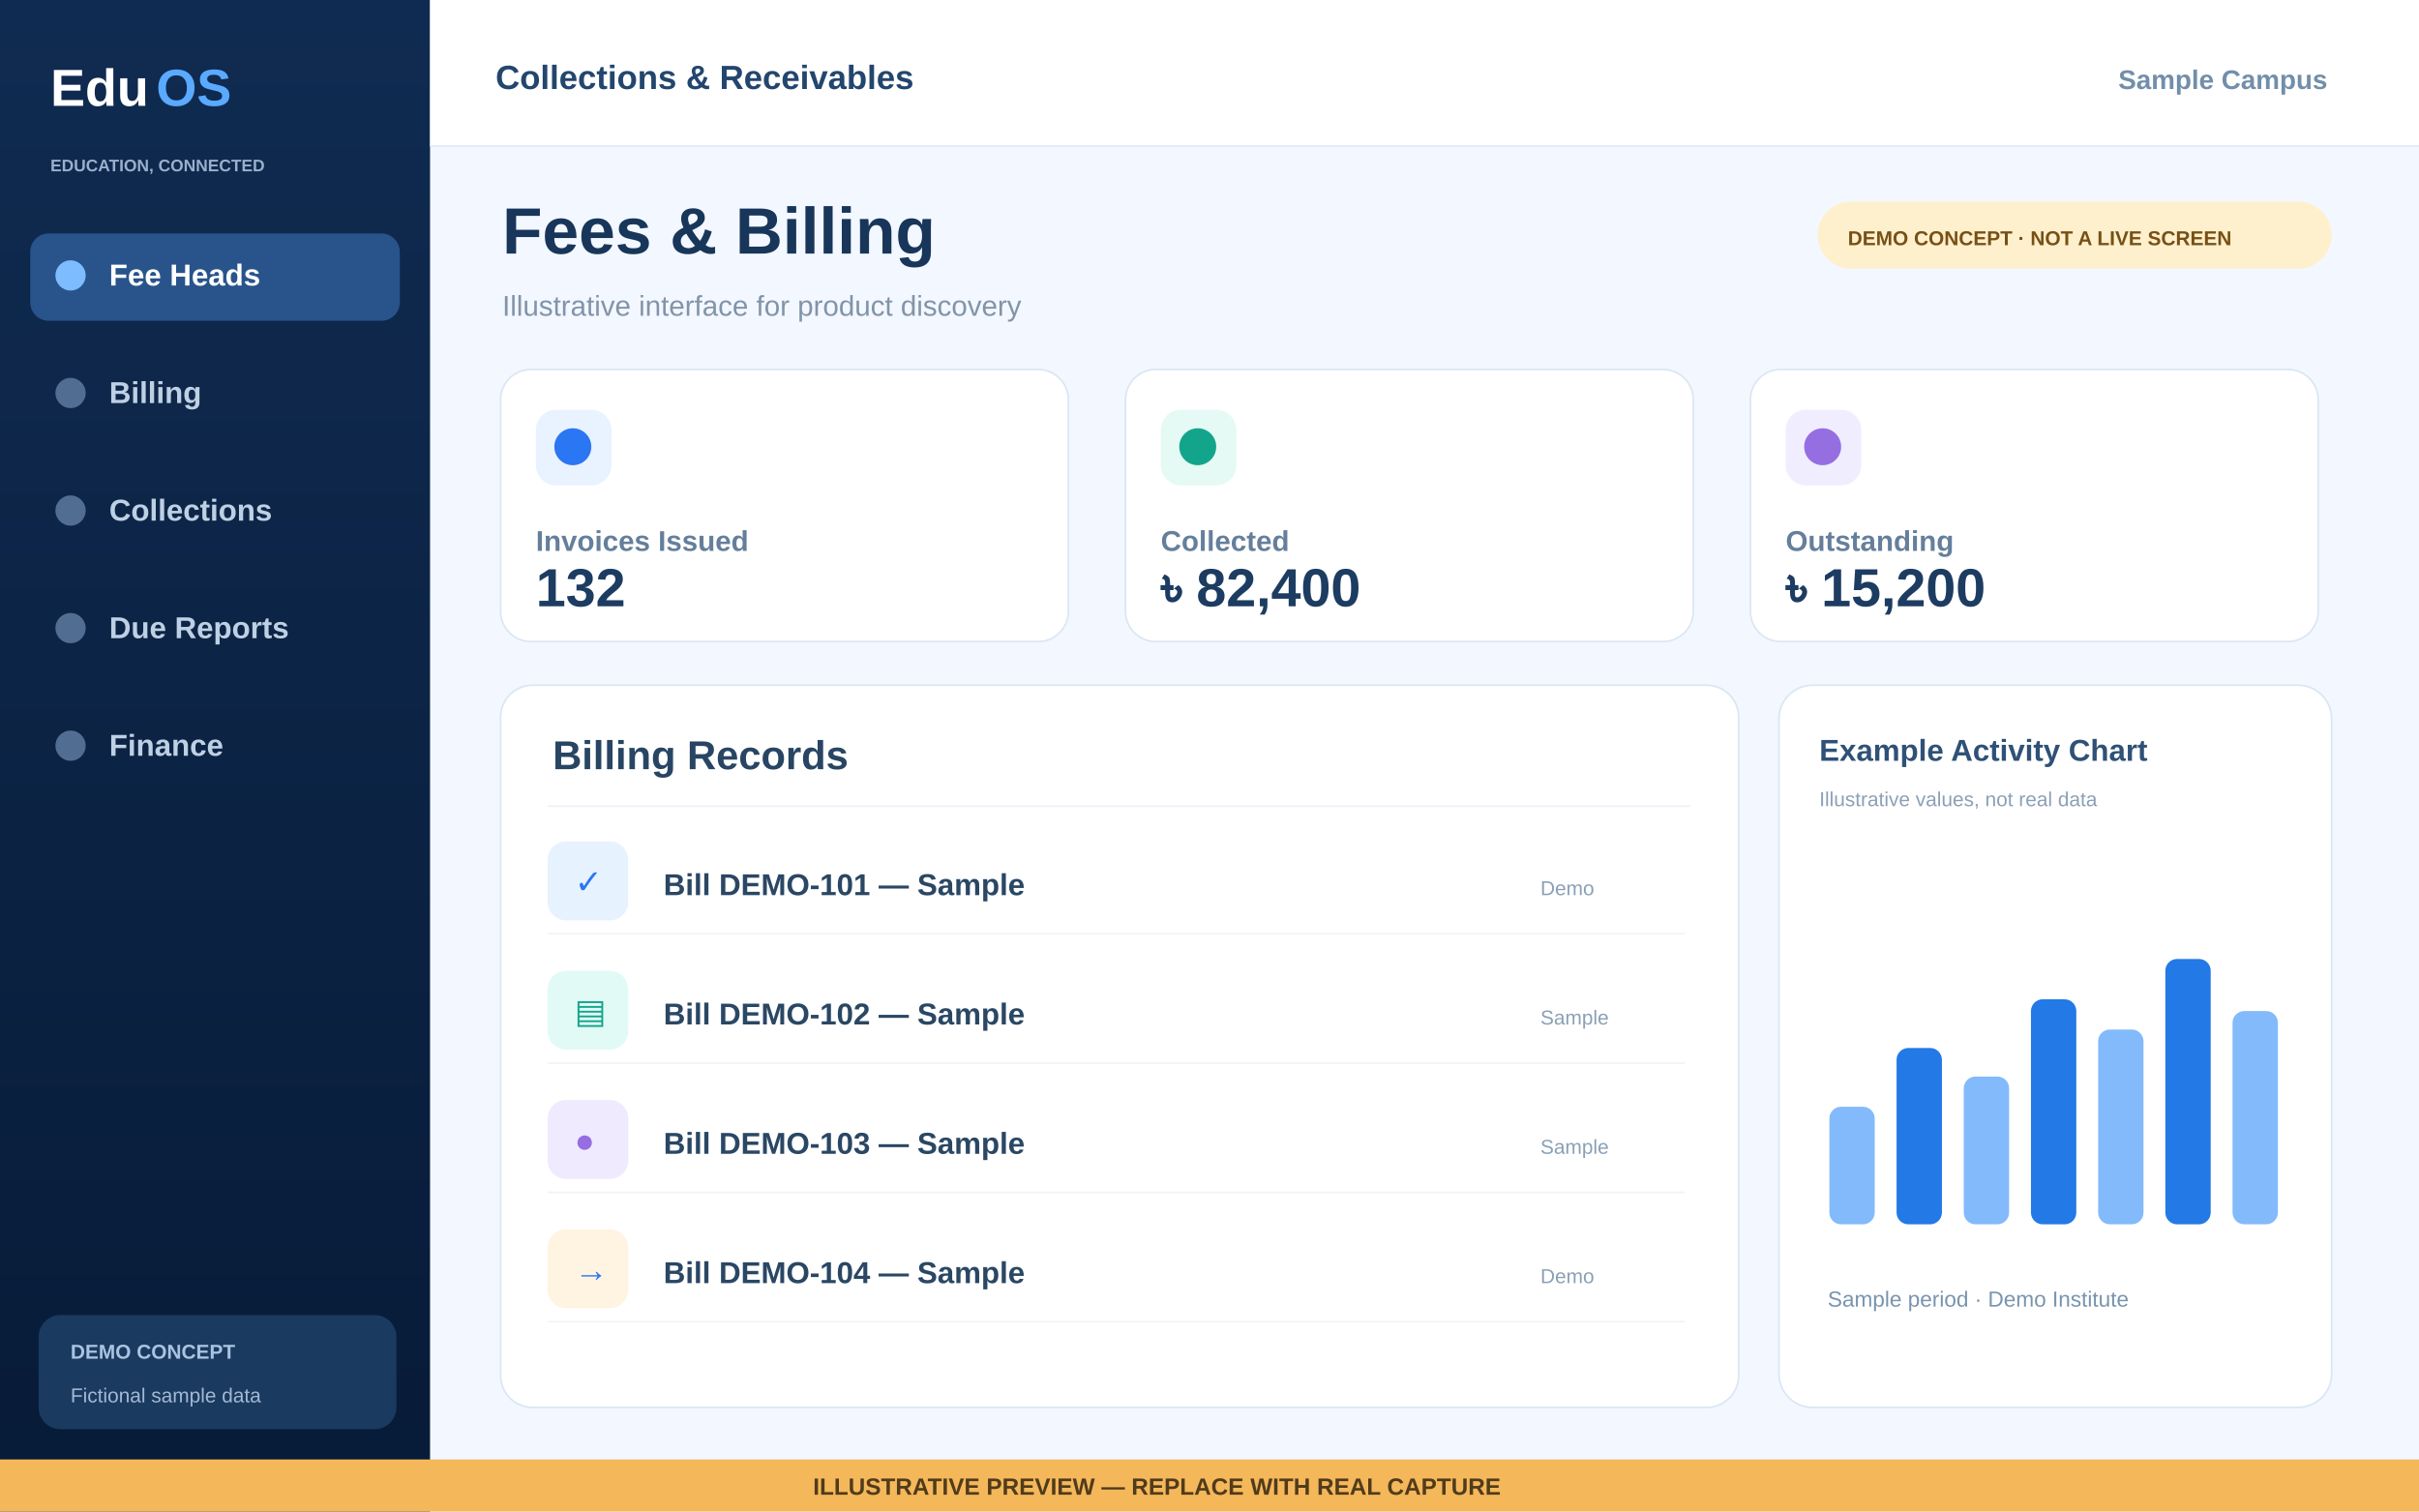
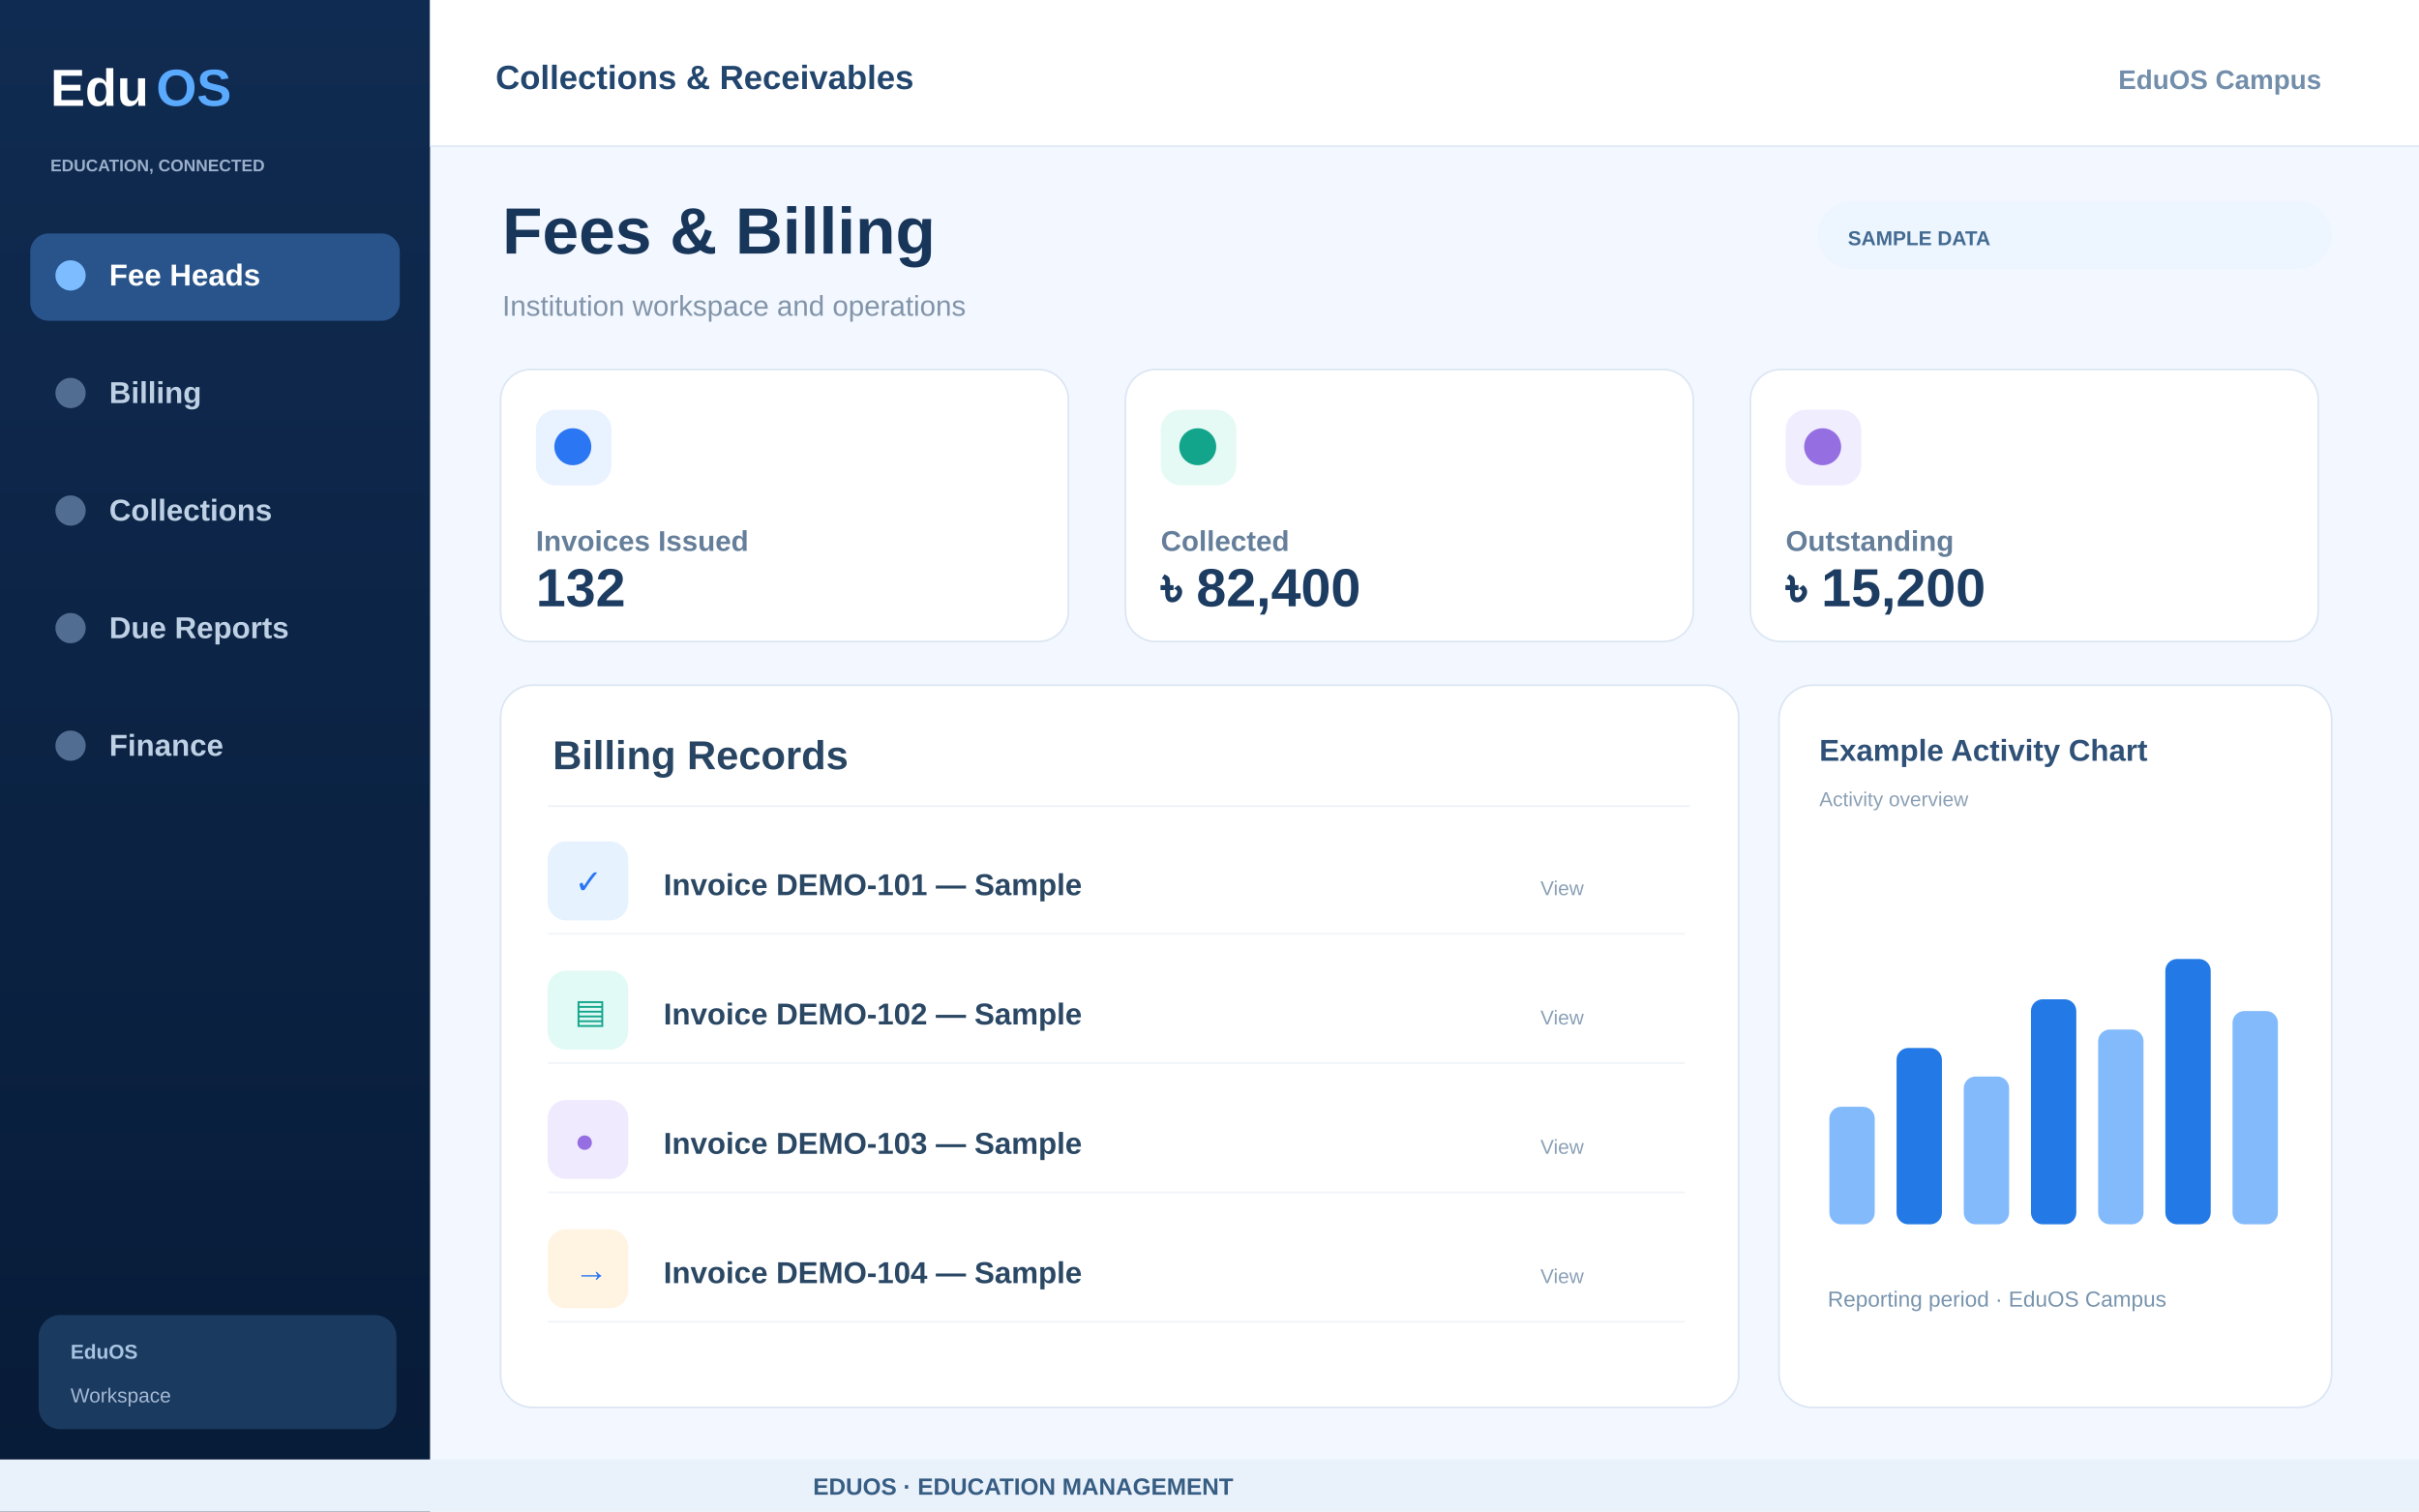
- <svg xmlns="http://www.w3.org/2000/svg" width="1440" height="900" viewBox="0 0 1440 900" role="img" aria-label="Fees &amp; Billing — synthetic demo interface, not a live screenshot">
+ <svg xmlns="http://www.w3.org/2000/svg" width="1440" height="900" viewBox="0 0 1440 900" role="img" aria-label="Fees &amp; Billing — EduOS interface screen with sample data">
  <defs>
    <linearGradient id="nav" x1="0" y1="0" x2="0" y2="1">
      <stop stop-color="#102b51" />
      <stop offset="1" stop-color="#071b37" />
    </linearGradient>
  </defs>
  <rect width="1440" height="900" fill="#f3f7ff" />
  <rect width="256" height="900" fill="url(#nav)" />
  <rect x="256" y="0" width="1184" height="87" fill="#fff" />
  <path d="M256 87h1184" stroke="#dfe9f4" />
  <text x="30" y="63" font-size="31" font-weight="800" fill="#fff" font-family="Arial,Helvetica,sans-serif">Edu</text>
  <text x="93" y="63" font-size="31" font-weight="800" fill="#5aaaff" font-family="Arial,Helvetica,sans-serif">OS</text>
  <text x="30" y="102" font-size="10" font-weight="700" fill="#9bb0cb" font-family="Arial,Helvetica,sans-serif">EDUCATION, CONNECTED</text>
  <rect x="18" y="139" width="220" height="52" rx="11" fill="#28548b" />
  <circle cx="42" cy="164" r="9" fill="#7cbcff" />
  <text x="65" y="170" font-size="18" font-weight="750" fill="#fff" font-family="Arial,Helvetica,sans-serif">Fee Heads</text>
  <circle cx="42" cy="234" r="9" fill="#526d92" />
  <text x="65" y="240" font-size="18" font-weight="550" fill="#bed0e4" font-family="Arial,Helvetica,sans-serif">Billing</text>
  <circle cx="42" cy="304" r="9" fill="#526d92" />
  <text x="65" y="310" font-size="18" font-weight="550" fill="#bed0e4" font-family="Arial,Helvetica,sans-serif">Collections</text>
  <circle cx="42" cy="374" r="9" fill="#526d92" />
  <text x="65" y="380" font-size="18" font-weight="550" fill="#bed0e4" font-family="Arial,Helvetica,sans-serif">Due Reports</text>
  <circle cx="42" cy="444" r="9" fill="#526d92" />
  <text x="65" y="450" font-size="18" font-weight="550" fill="#bed0e4" font-family="Arial,Helvetica,sans-serif">Finance</text>
  <rect x="23" y="783" width="213" height="68" rx="13" fill="#1a3a60" />
-   <text x="42" y="809" font-size="12" font-weight="750" fill="#a9c4e1" font-family="Arial,Helvetica,sans-serif">DEMO CONCEPT</text>
-   <text x="42" y="835" font-size="12" font-weight="500" fill="#a4b8d3" font-family="Arial,Helvetica,sans-serif">Fictional sample data</text>
+   <text x="42" y="809" font-size="12" font-weight="750" fill="#a9c4e1" font-family="Arial,Helvetica,sans-serif">EduOS</text>
+   <text x="42" y="835" font-size="12" font-weight="500" fill="#a4b8d3" font-family="Arial,Helvetica,sans-serif">Workspace</text>
  <text x="295" y="53" font-size="20" font-weight="720" fill="#23466e" font-family="Arial,Helvetica,sans-serif">Collections &amp; Receivables</text>
-   <text x="1261" y="53" font-size="16" font-weight="600" fill="#728eaa" font-family="Arial,Helvetica,sans-serif">Sample Campus</text>
+   <text x="1261" y="53" font-size="16" font-weight="600" fill="#728eaa" font-family="Arial,Helvetica,sans-serif">EduOS Campus</text>
  <text x="299" y="151" font-size="39" font-weight="800" fill="#18365a" font-family="Arial,Helvetica,sans-serif">Fees &amp; Billing</text>
-   <text x="299" y="188" font-size="17" font-weight="500" fill="#8194a9" font-family="Arial,Helvetica,sans-serif">Illustrative interface for product discovery</text>
-   <rect x="1082" y="120" width="306" height="40" rx="20" fill="#fff0cd" />
-   <text x="1100" y="146" font-size="12" font-weight="750" fill="#775015" font-family="Arial,Helvetica,sans-serif">DEMO CONCEPT · NOT A LIVE SCREEN</text>
+   <text x="299" y="188" font-size="17" font-weight="500" fill="#8194a9" font-family="Arial,Helvetica,sans-serif">Institution workspace and operations</text>
+   <rect x="1082" y="120" width="306" height="40" rx="20" fill="#edf5ff" />
+   <text x="1100" y="146" font-size="12" font-weight="750" fill="#436a91" font-family="Arial,Helvetica,sans-serif">SAMPLE DATA</text>
  <rect x="298" y="220" width="338" height="162" rx="18" fill="#fff" stroke="#dbe6f3" />
  <rect x="319" y="244" width="45" height="45" rx="12" fill="#e9f2ff" />
  <circle cx="341" cy="266" r="11" fill="#2b76f2" />
  <text x="319" y="328" font-size="17" font-weight="600" fill="#657f9b" font-family="Arial,Helvetica,sans-serif">Invoices Issued</text>
  <text x="319" y="361" font-size="32" font-weight="800" fill="#1d3c61" font-family="Arial,Helvetica,sans-serif">132</text>
  <rect x="670" y="220" width="338" height="162" rx="18" fill="#fff" stroke="#dbe6f3" />
  <rect x="691" y="244" width="45" height="45" rx="12" fill="#e5faf4" />
  <circle cx="713" cy="266" r="11" fill="#13a58c" />
  <text x="691" y="328" font-size="17" font-weight="600" fill="#657f9b" font-family="Arial,Helvetica,sans-serif">Collected</text>
  <text x="691" y="361" font-size="32" font-weight="800" fill="#1d3c61" font-family="Arial,Helvetica,sans-serif">৳ 82,400</text>
  <rect x="1042" y="220" width="338" height="162" rx="18" fill="#fff" stroke="#dbe6f3" />
  <rect x="1063" y="244" width="45" height="45" rx="12" fill="#f0edff" />
  <circle cx="1085" cy="266" r="11" fill="#956ee2" />
  <text x="1063" y="328" font-size="17" font-weight="600" fill="#657f9b" font-family="Arial,Helvetica,sans-serif">Outstanding</text>
  <text x="1063" y="361" font-size="32" font-weight="800" fill="#1d3c61" font-family="Arial,Helvetica,sans-serif">৳ 15,200</text>
  <rect x="298" y="408" width="737" height="430" rx="19" fill="#fff" stroke="#dae6f3" />
  <text x="329" y="458" font-size="24" font-weight="740" fill="#284563" font-family="Arial,Helvetica,sans-serif">Billing Records</text>
  <path d="M326 480h680" stroke="#edf1f8" />
  <rect x="326" y="501" width="48" height="47" rx="11" fill="#e7f2ff" />
  <text x="342" y="532" font-size="20" font-weight="750" fill="#2b76f2" font-family="Arial,Helvetica,sans-serif">✓</text>
-   <text x="395" y="533" font-size="18" font-weight="620" fill="#2a4764" font-family="Arial,Helvetica,sans-serif">Bill DEMO-101 — Sample</text>
-   <text x="917" y="533" font-size="12" font-weight="500" fill="#8aa0b6" font-family="Arial,Helvetica,sans-serif">Demo</text>
+   <text x="395" y="533" font-size="18" font-weight="620" fill="#2a4764" font-family="Arial,Helvetica,sans-serif">Invoice DEMO-101 — Sample</text>
+   <text x="917" y="533" font-size="12" font-weight="500" fill="#8aa0b6" font-family="Arial,Helvetica,sans-serif">View</text>
  <path d="M326 556h677" stroke="#f0f4f8" />
  <rect x="326" y="578" width="48" height="47" rx="11" fill="#e2faf5" />
  <text x="342" y="609" font-size="20" font-weight="750" fill="#13a58c" font-family="Arial,Helvetica,sans-serif">▤</text>
-   <text x="395" y="610" font-size="18" font-weight="620" fill="#2a4764" font-family="Arial,Helvetica,sans-serif">Bill DEMO-102 — Sample</text>
-   <text x="917" y="610" font-size="12" font-weight="500" fill="#8aa0b6" font-family="Arial,Helvetica,sans-serif">Sample</text>
+   <text x="395" y="610" font-size="18" font-weight="620" fill="#2a4764" font-family="Arial,Helvetica,sans-serif">Invoice DEMO-102 — Sample</text>
+   <text x="917" y="610" font-size="12" font-weight="500" fill="#8aa0b6" font-family="Arial,Helvetica,sans-serif">View</text>
  <path d="M326 633h677" stroke="#f0f4f8" />
  <rect x="326" y="655" width="48" height="47" rx="11" fill="#f0eafe" />
  <text x="342" y="686" font-size="20" font-weight="750" fill="#956ee2" font-family="Arial,Helvetica,sans-serif">●</text>
-   <text x="395" y="687" font-size="18" font-weight="620" fill="#2a4764" font-family="Arial,Helvetica,sans-serif">Bill DEMO-103 — Sample</text>
-   <text x="917" y="687" font-size="12" font-weight="500" fill="#8aa0b6" font-family="Arial,Helvetica,sans-serif">Sample</text>
+   <text x="395" y="687" font-size="18" font-weight="620" fill="#2a4764" font-family="Arial,Helvetica,sans-serif">Invoice DEMO-103 — Sample</text>
+   <text x="917" y="687" font-size="12" font-weight="500" fill="#8aa0b6" font-family="Arial,Helvetica,sans-serif">View</text>
  <path d="M326 710h677" stroke="#f0f4f8" />
  <rect x="326" y="732" width="48" height="47" rx="11" fill="#fff3e2" />
  <text x="342" y="763" font-size="20" font-weight="750" fill="#2b76f2" font-family="Arial,Helvetica,sans-serif">→</text>
-   <text x="395" y="764" font-size="18" font-weight="620" fill="#2a4764" font-family="Arial,Helvetica,sans-serif">Bill DEMO-104 — Sample</text>
-   <text x="917" y="764" font-size="12" font-weight="500" fill="#8aa0b6" font-family="Arial,Helvetica,sans-serif">Demo</text>
+   <text x="395" y="764" font-size="18" font-weight="620" fill="#2a4764" font-family="Arial,Helvetica,sans-serif">Invoice DEMO-104 — Sample</text>
+   <text x="917" y="764" font-size="12" font-weight="500" fill="#8aa0b6" font-family="Arial,Helvetica,sans-serif">View</text>
  <path d="M326 787h677" stroke="#f0f4f8" />
  <rect x="1059" y="408" width="329" height="430" rx="20" fill="#fff" stroke="#dae6f3" />
  <text x="1083" y="453" font-size="18" font-weight="740" fill="#2f5177" font-family="Arial,Helvetica,sans-serif">Example Activity Chart</text>
-   <text x="1083" y="480" font-size="12" font-weight="500" fill="#8ba0b5" font-family="Arial,Helvetica,sans-serif">Illustrative values, not real data</text>
+   <text x="1083" y="480" font-size="12" font-weight="500" fill="#8ba0b5" font-family="Arial,Helvetica,sans-serif">Activity overview</text>
  <rect x="1089" y="659" width="27" height="70" rx="7" fill="#83bafb" />
  <rect x="1129" y="624" width="27" height="105" rx="7" fill="#2379e5" />
  <rect x="1169" y="641" width="27" height="88" rx="7" fill="#83bafb" />
  <rect x="1209" y="595" width="27" height="134" rx="7" fill="#2379e5" />
  <rect x="1249" y="613" width="27" height="116" rx="7" fill="#83bafb" />
  <rect x="1289" y="571" width="27" height="158" rx="7" fill="#2379e5" />
  <rect x="1329" y="602" width="27" height="127" rx="7" fill="#83bafb" />
-   <text x="1088" y="778" font-size="13" font-weight="500" fill="#7894ae" font-family="Arial,Helvetica,sans-serif">Sample period · Demo Institute</text>
-   <rect x="0" y="869" width="1440" height="31" fill="#f4b85b" />
-   <text x="484" y="890" font-size="14" font-weight="800" fill="#513b1a" font-family="Arial,Helvetica,sans-serif">ILLUSTRATIVE PREVIEW — REPLACE WITH REAL CAPTURE</text>
+   <text x="1088" y="778" font-size="13" font-weight="500" fill="#7894ae" font-family="Arial,Helvetica,sans-serif">Reporting period · EduOS Campus</text>
+   <rect x="0" y="869" width="1440" height="31" fill="#e9f1fb" />
+   <text x="484" y="890" font-size="14" font-weight="800" fill="#375d83" font-family="Arial,Helvetica,sans-serif">EDUOS · EDUCATION MANAGEMENT</text>
</svg>
